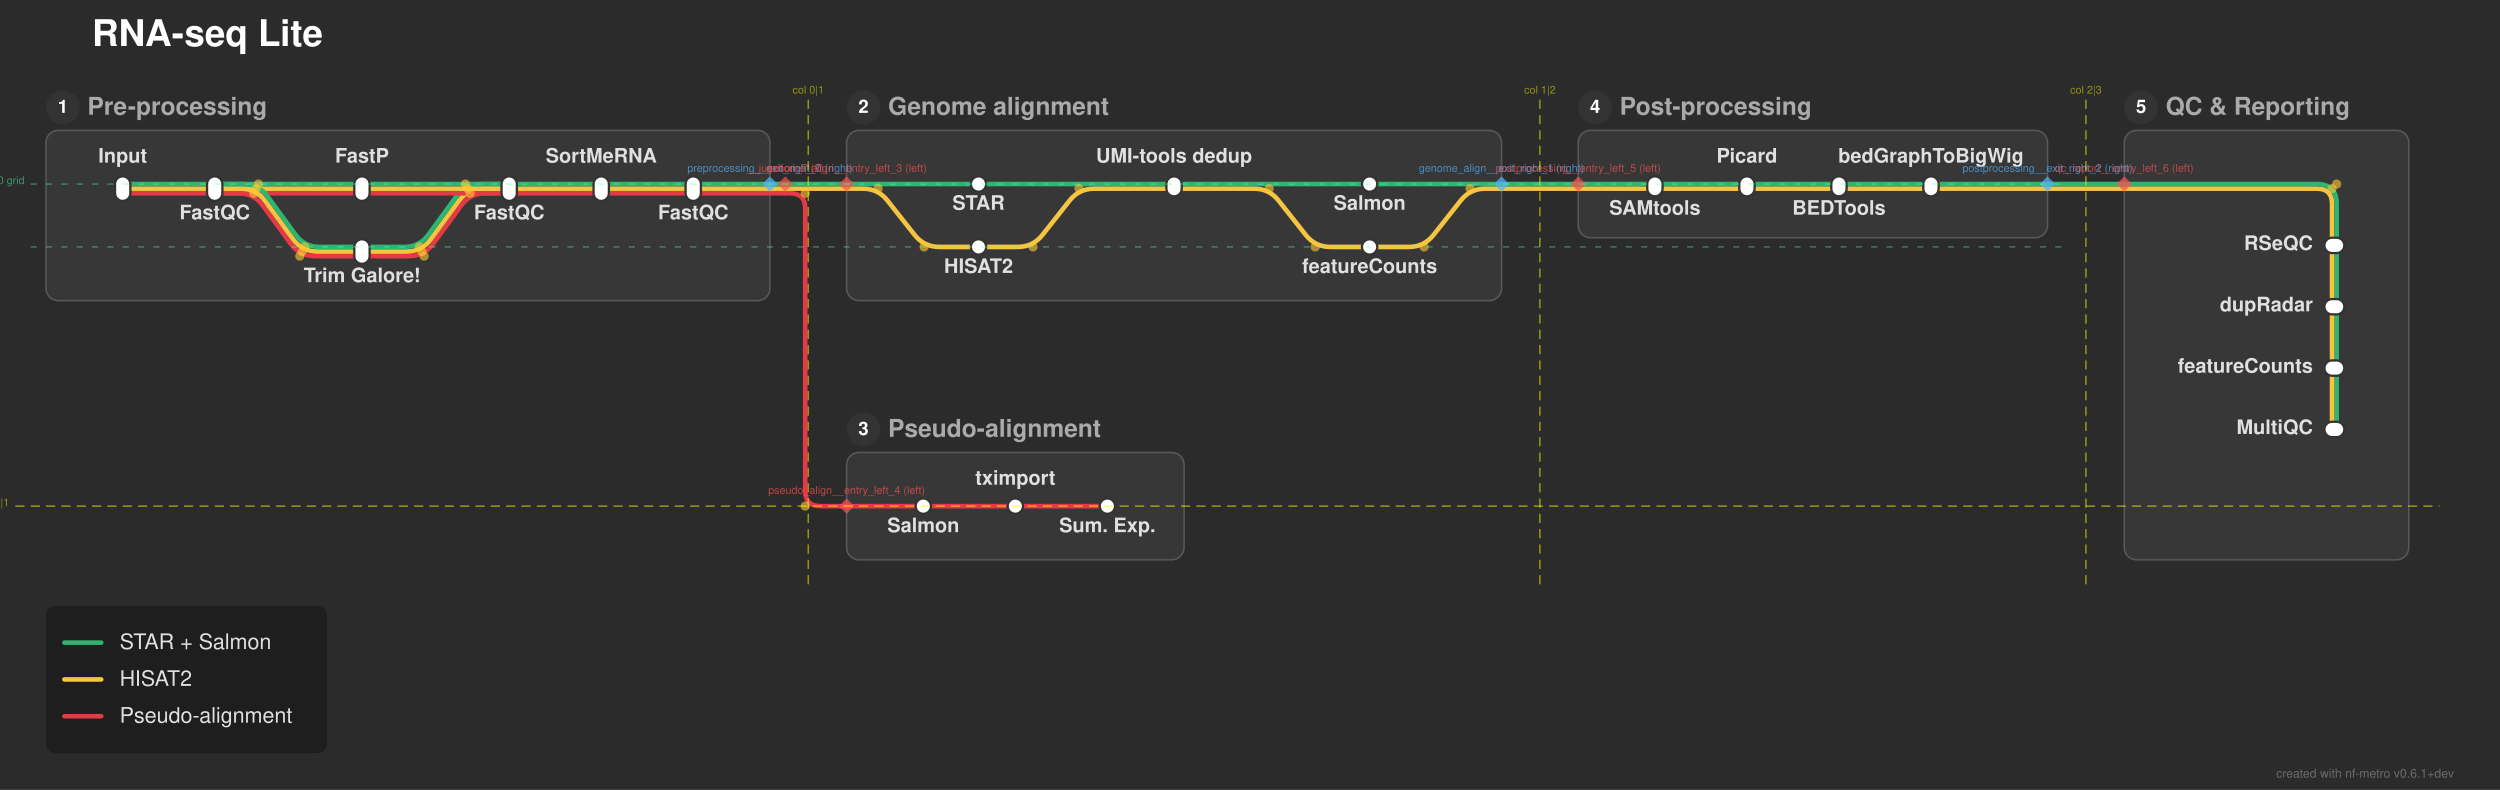
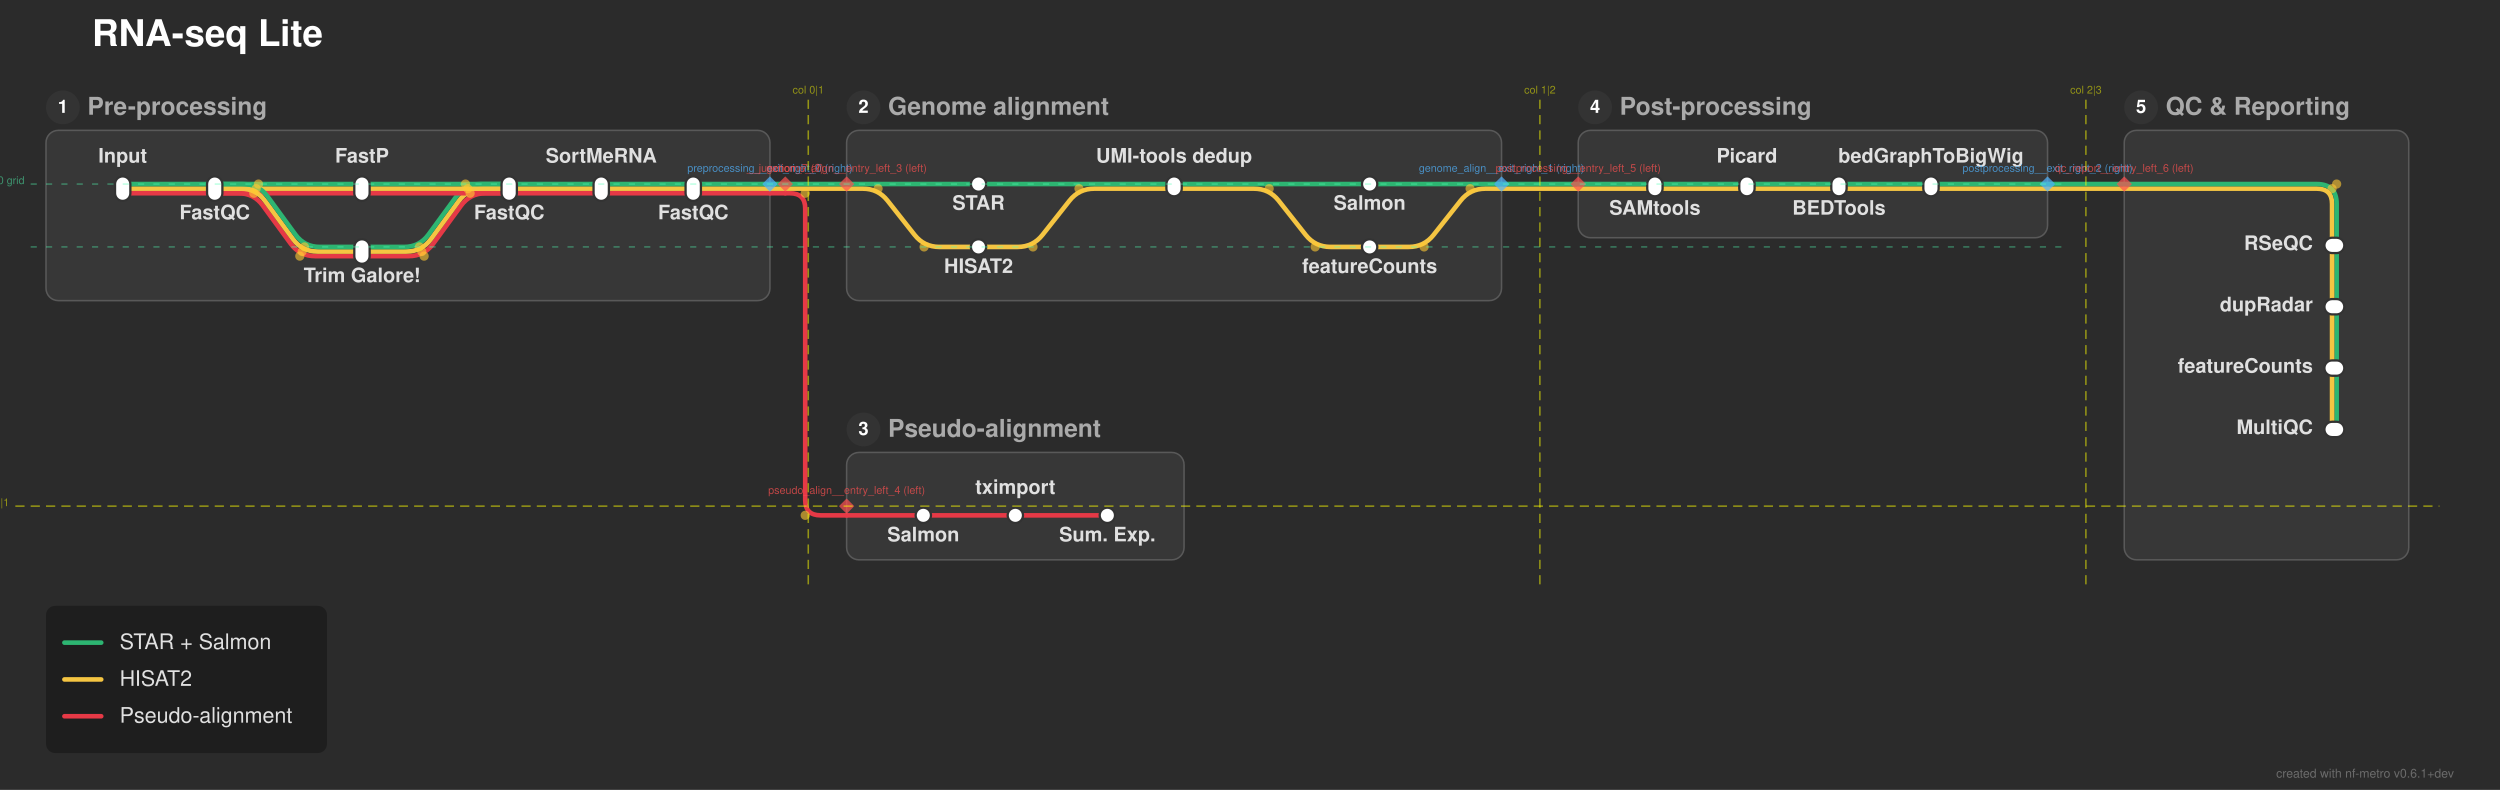
<svg xmlns="http://www.w3.org/2000/svg" width="1630" height="515" viewBox="0 0 1630 515">
  <defs>
</defs>
  <rect x="0" y="0" width="1630" height="515" fill="#2b2b2b" />
  <text x="60.0" y="30.0" font-size="24.0" fill="#ffffff" font-family="'Helvetica Neue', Helvetica, Arial, sans-serif" font-weight="bold" class="nf-metro-title">RNA-seq Lite</text>
  <rect x="30.0" y="85.0" width="472.0" height="111.0" rx="8" ry="8" fill="#373737" stroke="#595959" stroke-width="1.0" />
  <circle cx="41.0" cy="70.0" r="11" fill="#333333" class="nf-metro-section-num-circle" />
  <text x="41.0" y="70.0" font-size="12" fill="#ffffff" font-family="'Helvetica Neue', Helvetica, Arial, sans-serif" font-weight="bold" text-anchor="middle" dy="0.3em">1</text>
  <text x="57.0" y="70.0" font-size="16.0" fill="#aaaaaa" font-family="'Helvetica Neue', Helvetica, Arial, sans-serif" font-weight="bold" dy="0.3em" class="nf-metro-section-label">Pre-processing</text>
  <rect x="552.0" y="85.0" width="427.0" height="111.0" rx="8" ry="8" fill="#373737" stroke="#595959" stroke-width="1.0" />
  <circle cx="563.0" cy="70.0" r="11" fill="#333333" class="nf-metro-section-num-circle" />
  <text x="563.0" y="70.0" font-size="12" fill="#ffffff" font-family="'Helvetica Neue', Helvetica, Arial, sans-serif" font-weight="bold" text-anchor="middle" dy="0.3em">2</text>
  <text x="579.0" y="70.0" font-size="16.0" fill="#aaaaaa" font-family="'Helvetica Neue', Helvetica, Arial, sans-serif" font-weight="bold" dy="0.3em" class="nf-metro-section-label">Genome alignment</text>
  <rect x="552.0" y="295.0" width="220.0" height="70.0" rx="8" ry="8" fill="#373737" stroke="#595959" stroke-width="1.0" />
  <circle cx="563.0" cy="280.0" r="11" fill="#333333" class="nf-metro-section-num-circle" />
  <text x="563.0" y="280.0" font-size="12" fill="#ffffff" font-family="'Helvetica Neue', Helvetica, Arial, sans-serif" font-weight="bold" text-anchor="middle" dy="0.3em">3</text>
  <text x="579.0" y="280.0" font-size="16.0" fill="#aaaaaa" font-family="'Helvetica Neue', Helvetica, Arial, sans-serif" font-weight="bold" dy="0.3em" class="nf-metro-section-label">Pseudo-alignment</text>
  <rect x="1029.0" y="85.0" width="306.0" height="70.0" rx="8" ry="8" fill="#373737" stroke="#595959" stroke-width="1.0" />
  <circle cx="1040.0" cy="70.0" r="11" fill="#333333" class="nf-metro-section-num-circle" />
  <text x="1040.0" y="70.0" font-size="12" fill="#ffffff" font-family="'Helvetica Neue', Helvetica, Arial, sans-serif" font-weight="bold" text-anchor="middle" dy="0.3em">4</text>
  <text x="1056.0" y="70.0" font-size="16.0" fill="#aaaaaa" font-family="'Helvetica Neue', Helvetica, Arial, sans-serif" font-weight="bold" dy="0.3em" class="nf-metro-section-label">Post-processing</text>
  <rect x="1385.0" y="85.0" width="185.5" height="280.0" rx="8" ry="8" fill="#373737" stroke="#595959" stroke-width="1.0" />
  <circle cx="1396.0" cy="70.0" r="11" fill="#333333" class="nf-metro-section-num-circle" />
  <text x="1396.0" y="70.0" font-size="12" fill="#ffffff" font-family="'Helvetica Neue', Helvetica, Arial, sans-serif" font-weight="bold" text-anchor="middle" dy="0.3em">5</text>
  <text x="1412.0" y="70.0" font-size="16.0" fill="#aaaaaa" font-family="'Helvetica Neue', Helvetica, Arial, sans-serif" font-weight="bold" dy="0.3em" class="nf-metro-section-label">QC &amp; Reporting</text>
-   <path d="M602.0,330.0 L662.0,330.0" stroke="#e63946" stroke-width="3.0" stroke-linecap="round" />
-   <path d="M662.0,330.0 L722.0,330.0" stroke="#e63946" stroke-width="3.0" stroke-linecap="round" />
-   <path d="M552.0,330.0 L602.0,330.0" stroke="#e63946" stroke-width="3.0" stroke-linecap="round" />
+   <path d="M602.0,336.0 L662.0,336.0" stroke="#e63946" stroke-width="3.0" stroke-linecap="round" />
+   <path d="M662.0,336.0 L722.0,336.0" stroke="#e63946" stroke-width="3.0" stroke-linecap="round" />
+   <path d="M552.0,336.0 L602.0,336.0" stroke="#e63946" stroke-width="3.0" stroke-linecap="round" />
  <path d="M1523.5,240.0 L1523.5,280.0" stroke="#2db572" stroke-width="3.0" stroke-linecap="round" />
  <path d="M1520.5,240.0 L1520.5,280.0" stroke="#f5c542" stroke-width="3.0" stroke-linecap="round" />
  <path d="M1523.5,200.0 L1523.5,240.0" stroke="#2db572" stroke-width="3.0" stroke-linecap="round" />
  <path d="M1520.5,200.0 L1520.5,240.0" stroke="#f5c542" stroke-width="3.0" stroke-linecap="round" />
  <path d="M236.0,167.0 L266.522,167.0 Q276.522,167.0,282.427,158.93 L300.617,134.07 Q306.522,126.0,316.522,126.0 L332.0,126.0" stroke="#e63946" stroke-width="3.0" fill="none" stroke-linecap="round" stroke-linejoin="round" />
  <path d="M236.0,164.0 L265.0,164.0 Q275.0,164.0,280.905,155.93 L299.095,131.07 Q305.0,123.0,315.0,123.0 L332.0,123.0" stroke="#f5c542" stroke-width="3.0" fill="none" stroke-linecap="round" stroke-linejoin="round" />
  <path d="M236.0,161.0 L263.478,161.0 Q273.478,161.0,279.383,152.93 L297.573,128.07 Q303.478,120.0,313.478,120.0 L332.0,120.0" stroke="#2db572" stroke-width="3.0" fill="none" stroke-linecap="round" stroke-linejoin="round" />
  <path d="M638.0,161.0 L663.5,161.0 Q673.5,161.0,679.696,153.151 L697.304,130.849 Q703.5,123.0,713.5,123.0 L765.5,123.0" stroke="#f5c542" stroke-width="3.0" fill="none" stroke-linecap="round" stroke-linejoin="round" />
  <path d="M893.0,161.0 L918.5,161.0 Q928.5,161.0,934.696,153.151 L952.304,130.849 Q958.5,123.0,968.5,123.0 L979.0,123.0" stroke="#f5c542" stroke-width="3.0" fill="none" stroke-linecap="round" stroke-linejoin="round" />
  <path d="M1523.5,160.0 L1523.5,200.0" stroke="#2db572" stroke-width="3.0" stroke-linecap="round" />
  <path d="M1520.5,160.0 L1520.5,200.0" stroke="#f5c542" stroke-width="3.0" stroke-linecap="round" />
  <path d="M80.0,126.0 L140.0,126.0" stroke="#e63946" stroke-width="3.0" stroke-linecap="round" />
  <path d="M140.0,126.0 L236.0,126.0" stroke="#e63946" stroke-width="3.0" stroke-linecap="round" />
  <path d="M140.0,126.0 L155.478,126.0 Q165.478,126.0,171.383,134.07 L189.573,158.93 Q195.478,167.0,205.478,167.0 L236.0,167.0" stroke="#e63946" stroke-width="3.0" fill="none" stroke-linecap="round" stroke-linejoin="round" />
  <path d="M236.0,126.0 L332.0,126.0" stroke="#e63946" stroke-width="3.0" stroke-linecap="round" />
  <path d="M332.0,126.0 L392.0,126.0" stroke="#e63946" stroke-width="3.0" stroke-linecap="round" />
  <path d="M392.0,126.0 L452.0,126.0" stroke="#e63946" stroke-width="3.0" stroke-linecap="round" />
  <path d="M452.0,126.0 L502.0,126.0" stroke="#e63946" stroke-width="3.0" stroke-linecap="round" />
  <path d="M502.0,126.0 L512.0,126.0" stroke="#e63946" stroke-width="3.0" stroke-linecap="round" />
-   <path d="M512.0,126.0 L515.0,126.0 Q525.0,126.0,525.0,136.0 L525.0,320.0 Q525.0,330.0,535.0,330.0 L552.0,330.0" stroke="#e63946" stroke-width="3.0" fill="none" stroke-linecap="round" stroke-linejoin="round" />
+   <path d="M512.0,126.0 L515.0,126.0 Q525.0,126.0,525.0,136.0 L525.0,326.0 Q525.0,336.0,535.0,336.0 L552.0,336.0" stroke="#e63946" stroke-width="3.0" fill="none" stroke-linecap="round" stroke-linejoin="round" />
  <path d="M80.0,123.0 L140.0,123.0" stroke="#f5c542" stroke-width="3.0" stroke-linecap="round" />
  <path d="M140.0,123.0 L236.0,123.0" stroke="#f5c542" stroke-width="3.0" stroke-linecap="round" />
  <path d="M140.0,123.0 L157.0,123.0 Q167.0,123.0,172.905,131.07 L191.095,155.93 Q197.0,164.0,207.0,164.0 L236.0,164.0" stroke="#f5c542" stroke-width="3.0" fill="none" stroke-linecap="round" stroke-linejoin="round" />
  <path d="M236.0,123.0 L332.0,123.0" stroke="#f5c542" stroke-width="3.0" stroke-linecap="round" />
  <path d="M332.0,123.0 L392.0,123.0" stroke="#f5c542" stroke-width="3.0" stroke-linecap="round" />
  <path d="M392.0,123.0 L452.0,123.0" stroke="#f5c542" stroke-width="3.0" stroke-linecap="round" />
  <path d="M765.5,123.0 L817.5,123.0 Q827.5,123.0,833.696,130.849 L851.304,153.151 Q857.5,161.0,867.5,161.0 L893.0,161.0" stroke="#f5c542" stroke-width="3.0" fill="none" stroke-linecap="round" stroke-linejoin="round" />
  <path d="M1079.0,123.0 L1139.0,123.0" stroke="#f5c542" stroke-width="3.0" stroke-linecap="round" />
  <path d="M1139.0,123.0 L1199.0,123.0" stroke="#f5c542" stroke-width="3.0" stroke-linecap="round" />
  <path d="M1199.0,123.0 L1259.0,123.0" stroke="#f5c542" stroke-width="3.0" stroke-linecap="round" />
  <path d="M452.0,123.0 L502.0,123.0" stroke="#f5c542" stroke-width="3.0" stroke-linecap="round" />
  <path d="M552.0,123.0 L562.5,123.0 Q572.5,123.0,578.696,130.849 L596.304,153.151 Q602.5,161.0,612.5,161.0 L638.0,161.0" stroke="#f5c542" stroke-width="3.0" fill="none" stroke-linecap="round" stroke-linejoin="round" />
  <path d="M1029.0,123.0 L1079.0,123.0" stroke="#f5c542" stroke-width="3.0" stroke-linecap="round" />
  <path d="M1259.0,123.0 L1335.0,123.0" stroke="#f5c542" stroke-width="3.0" stroke-linecap="round" />
  <path d="M1385.0,123.0 L1510.5,123.0 Q1520.5,123.0,1520.5,133.0 L1520.5,160.0" stroke="#f5c542" stroke-width="3.0" fill="none" stroke-linecap="round" stroke-linejoin="round" />
  <path d="M502.0,123.0 L512.0,123.0" stroke="#f5c542" stroke-width="3.0" stroke-linecap="round" />
  <path d="M512.0,123.0 L552.0,123.0" stroke="#f5c542" stroke-width="3.0" stroke-linecap="round" />
  <path d="M979.0,123.0 L1029.0,123.0" stroke="#f5c542" stroke-width="3.0" stroke-linecap="round" />
  <path d="M1335.0,123.0 L1385.0,123.0" stroke="#f5c542" stroke-width="3.0" stroke-linecap="round" />
  <path d="M80.0,120.0 L140.0,120.0" stroke="#2db572" stroke-width="3.0" stroke-linecap="round" />
  <path d="M140.0,120.0 L236.0,120.0" stroke="#2db572" stroke-width="3.0" stroke-linecap="round" />
  <path d="M140.0,120.0 L158.522,120.0 Q168.522,120.0,174.427,128.07 L192.617,152.93 Q198.522,161.0,208.522,161.0 L236.0,161.0" stroke="#2db572" stroke-width="3.0" fill="none" stroke-linecap="round" stroke-linejoin="round" />
  <path d="M236.0,120.0 L332.0,120.0" stroke="#2db572" stroke-width="3.0" stroke-linecap="round" />
  <path d="M332.0,120.0 L392.0,120.0" stroke="#2db572" stroke-width="3.0" stroke-linecap="round" />
  <path d="M392.0,120.0 L452.0,120.0" stroke="#2db572" stroke-width="3.0" stroke-linecap="round" />
  <path d="M638.0,120.0 L765.5,120.0" stroke="#2db572" stroke-width="3.0" stroke-linecap="round" />
  <path d="M765.5,120.0 L893.0,120.0" stroke="#2db572" stroke-width="3.0" stroke-linecap="round" />
  <path d="M1079.0,120.0 L1139.0,120.0" stroke="#2db572" stroke-width="3.0" stroke-linecap="round" />
  <path d="M1139.0,120.0 L1199.0,120.0" stroke="#2db572" stroke-width="3.0" stroke-linecap="round" />
  <path d="M1199.0,120.0 L1259.0,120.0" stroke="#2db572" stroke-width="3.0" stroke-linecap="round" />
  <path d="M452.0,120.0 L502.0,120.0" stroke="#2db572" stroke-width="3.0" stroke-linecap="round" />
  <path d="M552.0,120.0 L638.0,120.0" stroke="#2db572" stroke-width="3.0" stroke-linecap="round" />
  <path d="M893.0,120.0 L979.0,120.0" stroke="#2db572" stroke-width="3.0" stroke-linecap="round" />
  <path d="M1029.0,120.0 L1079.0,120.0" stroke="#2db572" stroke-width="3.0" stroke-linecap="round" />
  <path d="M1259.0,120.0 L1335.0,120.0" stroke="#2db572" stroke-width="3.0" stroke-linecap="round" />
  <path d="M1385.0,120.0 L1510.5,120.0 Q1523.5,120.0,1523.5,133.0 L1523.5,160.0" stroke="#2db572" stroke-width="3.0" fill="none" stroke-linecap="round" stroke-linejoin="round" />
  <path d="M502.0,120.0 L512.0,120.0" stroke="#2db572" stroke-width="3.0" stroke-linecap="round" />
  <path d="M512.0,120.0 L552.0,120.0" stroke="#2db572" stroke-width="3.0" stroke-linecap="round" />
  <path d="M979.0,120.0 L1029.0,120.0" stroke="#2db572" stroke-width="3.0" stroke-linecap="round" />
  <path d="M1335.0,120.0 L1385.0,120.0" stroke="#2db572" stroke-width="3.0" stroke-linecap="round" />
  <rect x="75.0" y="115.0" width="10.0" height="16.0" rx="5.0" ry="5.0" fill="#ffffff" stroke="#333333" stroke-width="1.5" />
  <rect x="135.0" y="115.0" width="10.0" height="16.0" rx="5.0" ry="5.0" fill="#ffffff" stroke="#333333" stroke-width="1.5" />
  <rect x="231.0" y="115.0" width="10.0" height="16.0" rx="5.0" ry="5.0" fill="#ffffff" stroke="#333333" stroke-width="1.5" />
  <rect x="231.0" y="156.0" width="10.0" height="16.0" rx="5.0" ry="5.0" fill="#ffffff" stroke="#333333" stroke-width="1.5" />
  <rect x="327.0" y="115.0" width="10.0" height="16.0" rx="5.0" ry="5.0" fill="#ffffff" stroke="#333333" stroke-width="1.5" />
  <rect x="387.0" y="115.0" width="10.0" height="16.0" rx="5.0" ry="5.0" fill="#ffffff" stroke="#333333" stroke-width="1.5" />
  <rect x="447.0" y="115.0" width="10.0" height="16.0" rx="5.0" ry="5.0" fill="#ffffff" stroke="#333333" stroke-width="1.5" />
  <rect x="633.0" y="115.0" width="10.0" height="10.0" rx="5.0" ry="5.0" fill="#ffffff" stroke="#333333" stroke-width="1.5" />
  <rect x="633.0" y="156.0" width="10.0" height="10.0" rx="5.0" ry="5.0" fill="#ffffff" stroke="#333333" stroke-width="1.5" />
  <rect x="760.5" y="115.0" width="10.0" height="13.0" rx="5.0" ry="5.0" fill="#ffffff" stroke="#333333" stroke-width="1.5" />
  <rect x="888.0" y="115.0" width="10.0" height="10.0" rx="5.0" ry="5.0" fill="#ffffff" stroke="#333333" stroke-width="1.5" />
  <rect x="888.0" y="156.0" width="10.0" height="10.0" rx="5.0" ry="5.0" fill="#ffffff" stroke="#333333" stroke-width="1.5" />
-   <rect x="597.0" y="325.0" width="10.0" height="10.0" rx="5.0" ry="5.0" fill="#ffffff" stroke="#333333" stroke-width="1.5" />
-   <rect x="657.0" y="325.0" width="10.0" height="10.0" rx="5.0" ry="5.0" fill="#ffffff" stroke="#333333" stroke-width="1.5" />
-   <rect x="717.0" y="325.0" width="10.0" height="10.0" rx="5.0" ry="5.0" fill="#ffffff" stroke="#333333" stroke-width="1.5" />
+   <rect x="597.0" y="331.0" width="10.0" height="10.0" rx="5.0" ry="5.0" fill="#ffffff" stroke="#333333" stroke-width="1.5" />
+   <rect x="657.0" y="331.0" width="10.0" height="10.0" rx="5.0" ry="5.0" fill="#ffffff" stroke="#333333" stroke-width="1.5" />
+   <rect x="717.0" y="331.0" width="10.0" height="10.0" rx="5.0" ry="5.0" fill="#ffffff" stroke="#333333" stroke-width="1.5" />
  <rect x="1074.0" y="115.0" width="10.0" height="13.0" rx="5.0" ry="5.0" fill="#ffffff" stroke="#333333" stroke-width="1.5" />
  <rect x="1134.0" y="115.0" width="10.0" height="13.0" rx="5.0" ry="5.0" fill="#ffffff" stroke="#333333" stroke-width="1.5" />
  <rect x="1194.0" y="115.0" width="10.0" height="13.0" rx="5.0" ry="5.0" fill="#ffffff" stroke="#333333" stroke-width="1.5" />
  <rect x="1254.0" y="115.0" width="10.0" height="13.0" rx="5.0" ry="5.0" fill="#ffffff" stroke="#333333" stroke-width="1.5" />
  <rect x="1515.5" y="155.0" width="13.0" height="10.0" rx="5.0" ry="5.0" fill="#ffffff" stroke="#333333" stroke-width="1.5" />
  <rect x="1515.5" y="195.0" width="13.0" height="10.0" rx="5.0" ry="5.0" fill="#ffffff" stroke="#333333" stroke-width="1.5" />
  <rect x="1515.5" y="235.0" width="13.0" height="10.0" rx="5.0" ry="5.0" fill="#ffffff" stroke="#333333" stroke-width="1.5" />
  <rect x="1515.5" y="275.0" width="13.0" height="10.0" rx="5.0" ry="5.0" fill="#ffffff" stroke="#333333" stroke-width="1.5" />
  <text x="80.0" y="106.0" font-size="13.0" fill="#e0e0e0" font-family="'Helvetica Neue', Helvetica, Arial, sans-serif" font-weight="bold" text-anchor="middle" dominant-baseline="auto">Input</text>
  <text x="638.0" y="130.8" font-size="13.0" fill="#e0e0e0" font-family="'Helvetica Neue', Helvetica, Arial, sans-serif" font-weight="bold" text-anchor="middle" dominant-baseline="hanging">STAR</text>
  <text x="1079.0" y="134.0" font-size="13.0" fill="#e0e0e0" font-family="'Helvetica Neue', Helvetica, Arial, sans-serif" font-weight="bold" text-anchor="middle" dominant-baseline="hanging">SAMtools</text>
  <text x="1508.0" y="160.0" font-size="13.0" fill="#e0e0e0" font-family="'Helvetica Neue', Helvetica, Arial, sans-serif" font-weight="bold" text-anchor="end" dominant-baseline="central">RSeQC</text>
  <text x="638.0" y="172.0" font-size="13.0" fill="#e0e0e0" font-family="'Helvetica Neue', Helvetica, Arial, sans-serif" font-weight="bold" text-anchor="middle" dominant-baseline="hanging">HISAT2</text>
-   <text x="602.0" y="341.0" font-size="13.0" fill="#e0e0e0" font-family="'Helvetica Neue', Helvetica, Arial, sans-serif" font-weight="bold" text-anchor="middle" dominant-baseline="hanging">Salmon</text>
+   <text x="602.0" y="347.0" font-size="13.0" fill="#e0e0e0" font-family="'Helvetica Neue', Helvetica, Arial, sans-serif" font-weight="bold" text-anchor="middle" dominant-baseline="hanging">Salmon</text>
  <text x="140.0" y="137.0" font-size="13.0" fill="#e0e0e0" font-family="'Helvetica Neue', Helvetica, Arial, sans-serif" font-weight="bold" text-anchor="middle" dominant-baseline="hanging">FastQC</text>
  <text x="765.5" y="106.0" font-size="13.0" fill="#e0e0e0" font-family="'Helvetica Neue', Helvetica, Arial, sans-serif" font-weight="bold" text-anchor="middle" dominant-baseline="auto">UMI-tools dedup</text>
  <text x="1139.0" y="106.0" font-size="13.0" fill="#e0e0e0" font-family="'Helvetica Neue', Helvetica, Arial, sans-serif" font-weight="bold" text-anchor="middle" dominant-baseline="auto">Picard</text>
  <text x="1508.0" y="200.0" font-size="13.0" fill="#e0e0e0" font-family="'Helvetica Neue', Helvetica, Arial, sans-serif" font-weight="bold" text-anchor="end" dominant-baseline="central">dupRadar</text>
-   <text x="662.0" y="316.0" font-size="13.0" fill="#e0e0e0" font-family="'Helvetica Neue', Helvetica, Arial, sans-serif" font-weight="bold" text-anchor="middle" dominant-baseline="auto">tximport</text>
+   <text x="662.0" y="322.0" font-size="13.0" fill="#e0e0e0" font-family="'Helvetica Neue', Helvetica, Arial, sans-serif" font-weight="bold" text-anchor="middle" dominant-baseline="auto">tximport</text>
  <text x="236.0" y="106.0" font-size="13.0" fill="#e0e0e0" font-family="'Helvetica Neue', Helvetica, Arial, sans-serif" font-weight="bold" text-anchor="middle" dominant-baseline="auto">FastP</text>
  <text x="893.0" y="130.8" font-size="13.0" fill="#e0e0e0" font-family="'Helvetica Neue', Helvetica, Arial, sans-serif" font-weight="bold" text-anchor="middle" dominant-baseline="hanging">Salmon</text>
  <text x="1199.0" y="134.0" font-size="13.0" fill="#e0e0e0" font-family="'Helvetica Neue', Helvetica, Arial, sans-serif" font-weight="bold" text-anchor="middle" dominant-baseline="hanging">BEDTools</text>
  <text x="1508.0" y="240.0" font-size="13.0" fill="#e0e0e0" font-family="'Helvetica Neue', Helvetica, Arial, sans-serif" font-weight="bold" text-anchor="end" dominant-baseline="central">featureCounts</text>
  <text x="893.0" y="172.0" font-size="13.0" fill="#e0e0e0" font-family="'Helvetica Neue', Helvetica, Arial, sans-serif" font-weight="bold" text-anchor="middle" dominant-baseline="hanging">featureCounts</text>
  <text x="236.0" y="178.0" font-size="13.0" fill="#e0e0e0" font-family="'Helvetica Neue', Helvetica, Arial, sans-serif" font-weight="bold" text-anchor="middle" dominant-baseline="hanging">Trim Galore!</text>
-   <text x="722.0" y="341.0" font-size="13.0" fill="#e0e0e0" font-family="'Helvetica Neue', Helvetica, Arial, sans-serif" font-weight="bold" text-anchor="middle" dominant-baseline="hanging">Sum. Exp.</text>
+   <text x="722.0" y="347.0" font-size="13.0" fill="#e0e0e0" font-family="'Helvetica Neue', Helvetica, Arial, sans-serif" font-weight="bold" text-anchor="middle" dominant-baseline="hanging">Sum. Exp.</text>
  <text x="332.0" y="137.0" font-size="13.0" fill="#e0e0e0" font-family="'Helvetica Neue', Helvetica, Arial, sans-serif" font-weight="bold" text-anchor="middle" dominant-baseline="hanging">FastQC</text>
  <text x="1259.0" y="106.0" font-size="13.0" fill="#e0e0e0" font-family="'Helvetica Neue', Helvetica, Arial, sans-serif" font-weight="bold" text-anchor="middle" dominant-baseline="auto">bedGraphToBigWig</text>
  <text x="1508.0" y="280.0" font-size="13.0" fill="#e0e0e0" font-family="'Helvetica Neue', Helvetica, Arial, sans-serif" font-weight="bold" text-anchor="end" dominant-baseline="central">MultiQC</text>
  <text x="392.0" y="106.0" font-size="13.0" fill="#e0e0e0" font-family="'Helvetica Neue', Helvetica, Arial, sans-serif" font-weight="bold" text-anchor="middle" dominant-baseline="auto">SortMeRNA</text>
  <text x="452.0" y="137.0" font-size="13.0" fill="#e0e0e0" font-family="'Helvetica Neue', Helvetica, Arial, sans-serif" font-weight="bold" text-anchor="middle" dominant-baseline="hanging">FastQC</text>
  <circle cx="168.522" cy="120.0" r="3.0" fill="rgba(255, 200, 50, 0.6)" />
  <circle cx="198.522" cy="161.0" r="3.0" fill="rgba(255, 200, 50, 0.6)" />
  <circle cx="167.0" cy="123.0" r="3.0" fill="rgba(255, 200, 50, 0.6)" />
  <circle cx="197.0" cy="164.0" r="3.0" fill="rgba(255, 200, 50, 0.6)" />
  <circle cx="165.478" cy="126.0" r="3.0" fill="rgba(255, 200, 50, 0.6)" />
  <circle cx="195.478" cy="167.0" r="3.0" fill="rgba(255, 200, 50, 0.6)" />
  <circle cx="273.478" cy="161.0" r="3.0" fill="rgba(255, 200, 50, 0.6)" />
  <circle cx="303.478" cy="120.0" r="3.0" fill="rgba(255, 200, 50, 0.6)" />
  <circle cx="275.0" cy="164.0" r="3.0" fill="rgba(255, 200, 50, 0.6)" />
  <circle cx="305.0" cy="123.0" r="3.0" fill="rgba(255, 200, 50, 0.6)" />
  <circle cx="276.522" cy="167.0" r="3.0" fill="rgba(255, 200, 50, 0.6)" />
  <circle cx="306.522" cy="126.0" r="3.0" fill="rgba(255, 200, 50, 0.6)" />
  <circle cx="673.5" cy="161.0" r="3.0" fill="rgba(255, 200, 50, 0.6)" />
  <circle cx="703.5" cy="123.0" r="3.0" fill="rgba(255, 200, 50, 0.6)" />
  <circle cx="827.5" cy="123.0" r="3.0" fill="rgba(255, 200, 50, 0.6)" />
  <circle cx="857.5" cy="161.0" r="3.0" fill="rgba(255, 200, 50, 0.6)" />
  <circle cx="572.5" cy="123.0" r="3.0" fill="rgba(255, 200, 50, 0.6)" />
  <circle cx="602.5" cy="161.0" r="3.0" fill="rgba(255, 200, 50, 0.6)" />
  <circle cx="928.5" cy="161.0" r="3.0" fill="rgba(255, 200, 50, 0.6)" />
  <circle cx="958.5" cy="123.0" r="3.0" fill="rgba(255, 200, 50, 0.6)" />
  <circle cx="1523.5" cy="120.0" r="3.0" fill="rgba(255, 200, 50, 0.6)" />
  <circle cx="1520.5" cy="123.0" r="3.0" fill="rgba(255, 200, 50, 0.6)" />
  <circle cx="525.0" cy="126.0" r="3.0" fill="rgba(255, 200, 50, 0.6)" />
-   <circle cx="525.0" cy="330.0" r="3.0" fill="rgba(255, 200, 50, 0.6)" />
+   <circle cx="525.0" cy="336.0" r="3.0" fill="rgba(255, 200, 50, 0.6)" />
  <path d="M502.0,115.0 L507.0,120.0 L502.0,125.0 L497.0,120.0 Z" fill="rgba(80, 180, 255, 0.7)" stroke="none" />
  <text x="502.0" y="112.0" font-size="7" fill="rgba(80, 180, 255, 0.7)" font-family="'Helvetica Neue', Helvetica, Arial, sans-serif" text-anchor="middle" dominant-baseline="auto">preprocessing__exit_right_0 (right)</text>
  <path d="M979.0,115.0 L984.0,120.0 L979.0,125.0 L974.0,120.0 Z" fill="rgba(80, 180, 255, 0.7)" stroke="none" />
  <text x="979.0" y="112.0" font-size="7" fill="rgba(80, 180, 255, 0.7)" font-family="'Helvetica Neue', Helvetica, Arial, sans-serif" text-anchor="middle" dominant-baseline="auto">genome_align__exit_right_1 (right)</text>
  <path d="M1335.0,115.0 L1340.0,120.0 L1335.0,125.0 L1330.0,120.0 Z" fill="rgba(80, 180, 255, 0.7)" stroke="none" />
  <text x="1335.0" y="112.0" font-size="7" fill="rgba(80, 180, 255, 0.7)" font-family="'Helvetica Neue', Helvetica, Arial, sans-serif" text-anchor="middle" dominant-baseline="auto">postprocessing__exit_right_2 (right)</text>
  <path d="M552.0,115.0 L557.0,120.0 L552.0,125.0 L547.0,120.0 Z" fill="rgba(255, 80, 80, 0.7)" stroke="none" />
  <text x="552.0" y="112.0" font-size="7" fill="rgba(255, 80, 80, 0.7)" font-family="'Helvetica Neue', Helvetica, Arial, sans-serif" text-anchor="middle" dominant-baseline="auto">genome_align__entry_left_3 (left)</text>
  <path d="M552.0,325.0 L557.0,330.0 L552.0,335.0 L547.0,330.0 Z" fill="rgba(255, 80, 80, 0.7)" stroke="none" />
  <text x="552.0" y="322.0" font-size="7" fill="rgba(255, 80, 80, 0.7)" font-family="'Helvetica Neue', Helvetica, Arial, sans-serif" text-anchor="middle" dominant-baseline="auto">pseudo_align__entry_left_4 (left)</text>
  <path d="M1029.0,115.0 L1034.0,120.0 L1029.0,125.0 L1024.0,120.0 Z" fill="rgba(255, 80, 80, 0.7)" stroke="none" />
  <text x="1029.0" y="112.0" font-size="7" fill="rgba(255, 80, 80, 0.7)" font-family="'Helvetica Neue', Helvetica, Arial, sans-serif" text-anchor="middle" dominant-baseline="auto">postprocessing__entry_left_5 (left)</text>
  <path d="M1385.0,115.0 L1390.0,120.0 L1385.0,125.0 L1380.0,120.0 Z" fill="rgba(255, 80, 80, 0.7)" stroke="none" />
  <text x="1385.0" y="112.0" font-size="7" fill="rgba(255, 80, 80, 0.7)" font-family="'Helvetica Neue', Helvetica, Arial, sans-serif" text-anchor="middle" dominant-baseline="auto">qc_report__entry_left_6 (left)</text>
  <path d="M512.0,115.0 L517.0,120.0 L512.0,125.0 L507.0,120.0 Z" fill="rgba(255, 80, 80, 0.7)" stroke="none" />
  <text x="512.0" y="112.0" font-size="7" fill="rgba(255, 80, 80, 0.7)" font-family="'Helvetica Neue', Helvetica, Arial, sans-serif" text-anchor="middle" dominant-baseline="auto">__junction_7 (?)</text>
  <path d="M527.0,65.0 L527.0,385.0" stroke="rgba(255, 255, 0, 0.5)" stroke-width="1" stroke-dasharray="6,4" />
  <text x="527.0" y="61.0" font-size="7" fill="rgba(255, 255, 0, 0.5)" font-family="'Helvetica Neue', Helvetica, Arial, sans-serif" text-anchor="middle">col 0|1</text>
  <path d="M1004.0,65.0 L1004.0,385.0" stroke="rgba(255, 255, 0, 0.5)" stroke-width="1" stroke-dasharray="6,4" />
  <text x="1004.0" y="61.0" font-size="7" fill="rgba(255, 255, 0, 0.5)" font-family="'Helvetica Neue', Helvetica, Arial, sans-serif" text-anchor="middle">col 1|2</text>
  <path d="M1360.0,65.0 L1360.0,385.0" stroke="rgba(255, 255, 0, 0.5)" stroke-width="1" stroke-dasharray="6,4" />
  <text x="1360.0" y="61.0" font-size="7" fill="rgba(255, 255, 0, 0.5)" font-family="'Helvetica Neue', Helvetica, Arial, sans-serif" text-anchor="middle">col 2|3</text>
  <path d="M10.0,330.0 L1590.5,330.0" stroke="rgba(255, 255, 0, 0.5)" stroke-width="1" stroke-dasharray="6,4" />
  <text x="6.0" y="330.0" font-size="7" fill="rgba(255, 255, 0, 0.5)" font-family="'Helvetica Neue', Helvetica, Arial, sans-serif" text-anchor="end">row 0|1</text>
  <path d="M20.0,120.0 L1345.0,120.0" stroke="rgba(80, 255, 180, 0.5)" stroke-width="0.75" stroke-dasharray="4,6" />
  <text x="16.0" y="120.0" font-size="7" fill="rgba(80, 255, 180, 0.5)" font-family="'Helvetica Neue', Helvetica, Arial, sans-serif" text-anchor="end">row 0 grid</text>
  <path d="M20.0,161.0 L1345.0,161.0" stroke="rgba(80, 255, 180, 0.5)" stroke-width="0.75" stroke-dasharray="4,6" />
  <rect x="30.0" y="395.0" width="183.2" height="96.0" rx="6" ry="6" fill="rgba(0, 0, 0, 0.3)" />
  <path d="M42.0,419.0 L66.0,419.0" stroke="#2db572" stroke-width="3.0" stroke-linecap="round" />
  <text x="78.0" y="419.0" font-size="14.0" fill="#e0e0e0" font-family="'Helvetica Neue', Helvetica, Arial, sans-serif" dy="0.3em">STAR + Salmon</text>
  <path d="M42.0,443.0 L66.0,443.0" stroke="#f5c542" stroke-width="3.0" stroke-linecap="round" />
  <text x="78.0" y="443.0" font-size="14.0" fill="#e0e0e0" font-family="'Helvetica Neue', Helvetica, Arial, sans-serif" dy="0.3em">HISAT2</text>
  <path d="M42.0,467.0 L66.0,467.0" stroke="#e63946" stroke-width="3.0" stroke-linecap="round" />
  <text x="78.0" y="467.0" font-size="14.0" fill="#e0e0e0" font-family="'Helvetica Neue', Helvetica, Arial, sans-serif" dy="0.3em">Pseudo-alignment</text>
  <text x="1600.0" y="507.0" font-size="8" fill="rgba(150, 150, 150, 0.6)" font-family="'Helvetica Neue', Helvetica, Arial, sans-serif" text-anchor="end">created with nf-metro v0.6.1+dev</text>
</svg>
